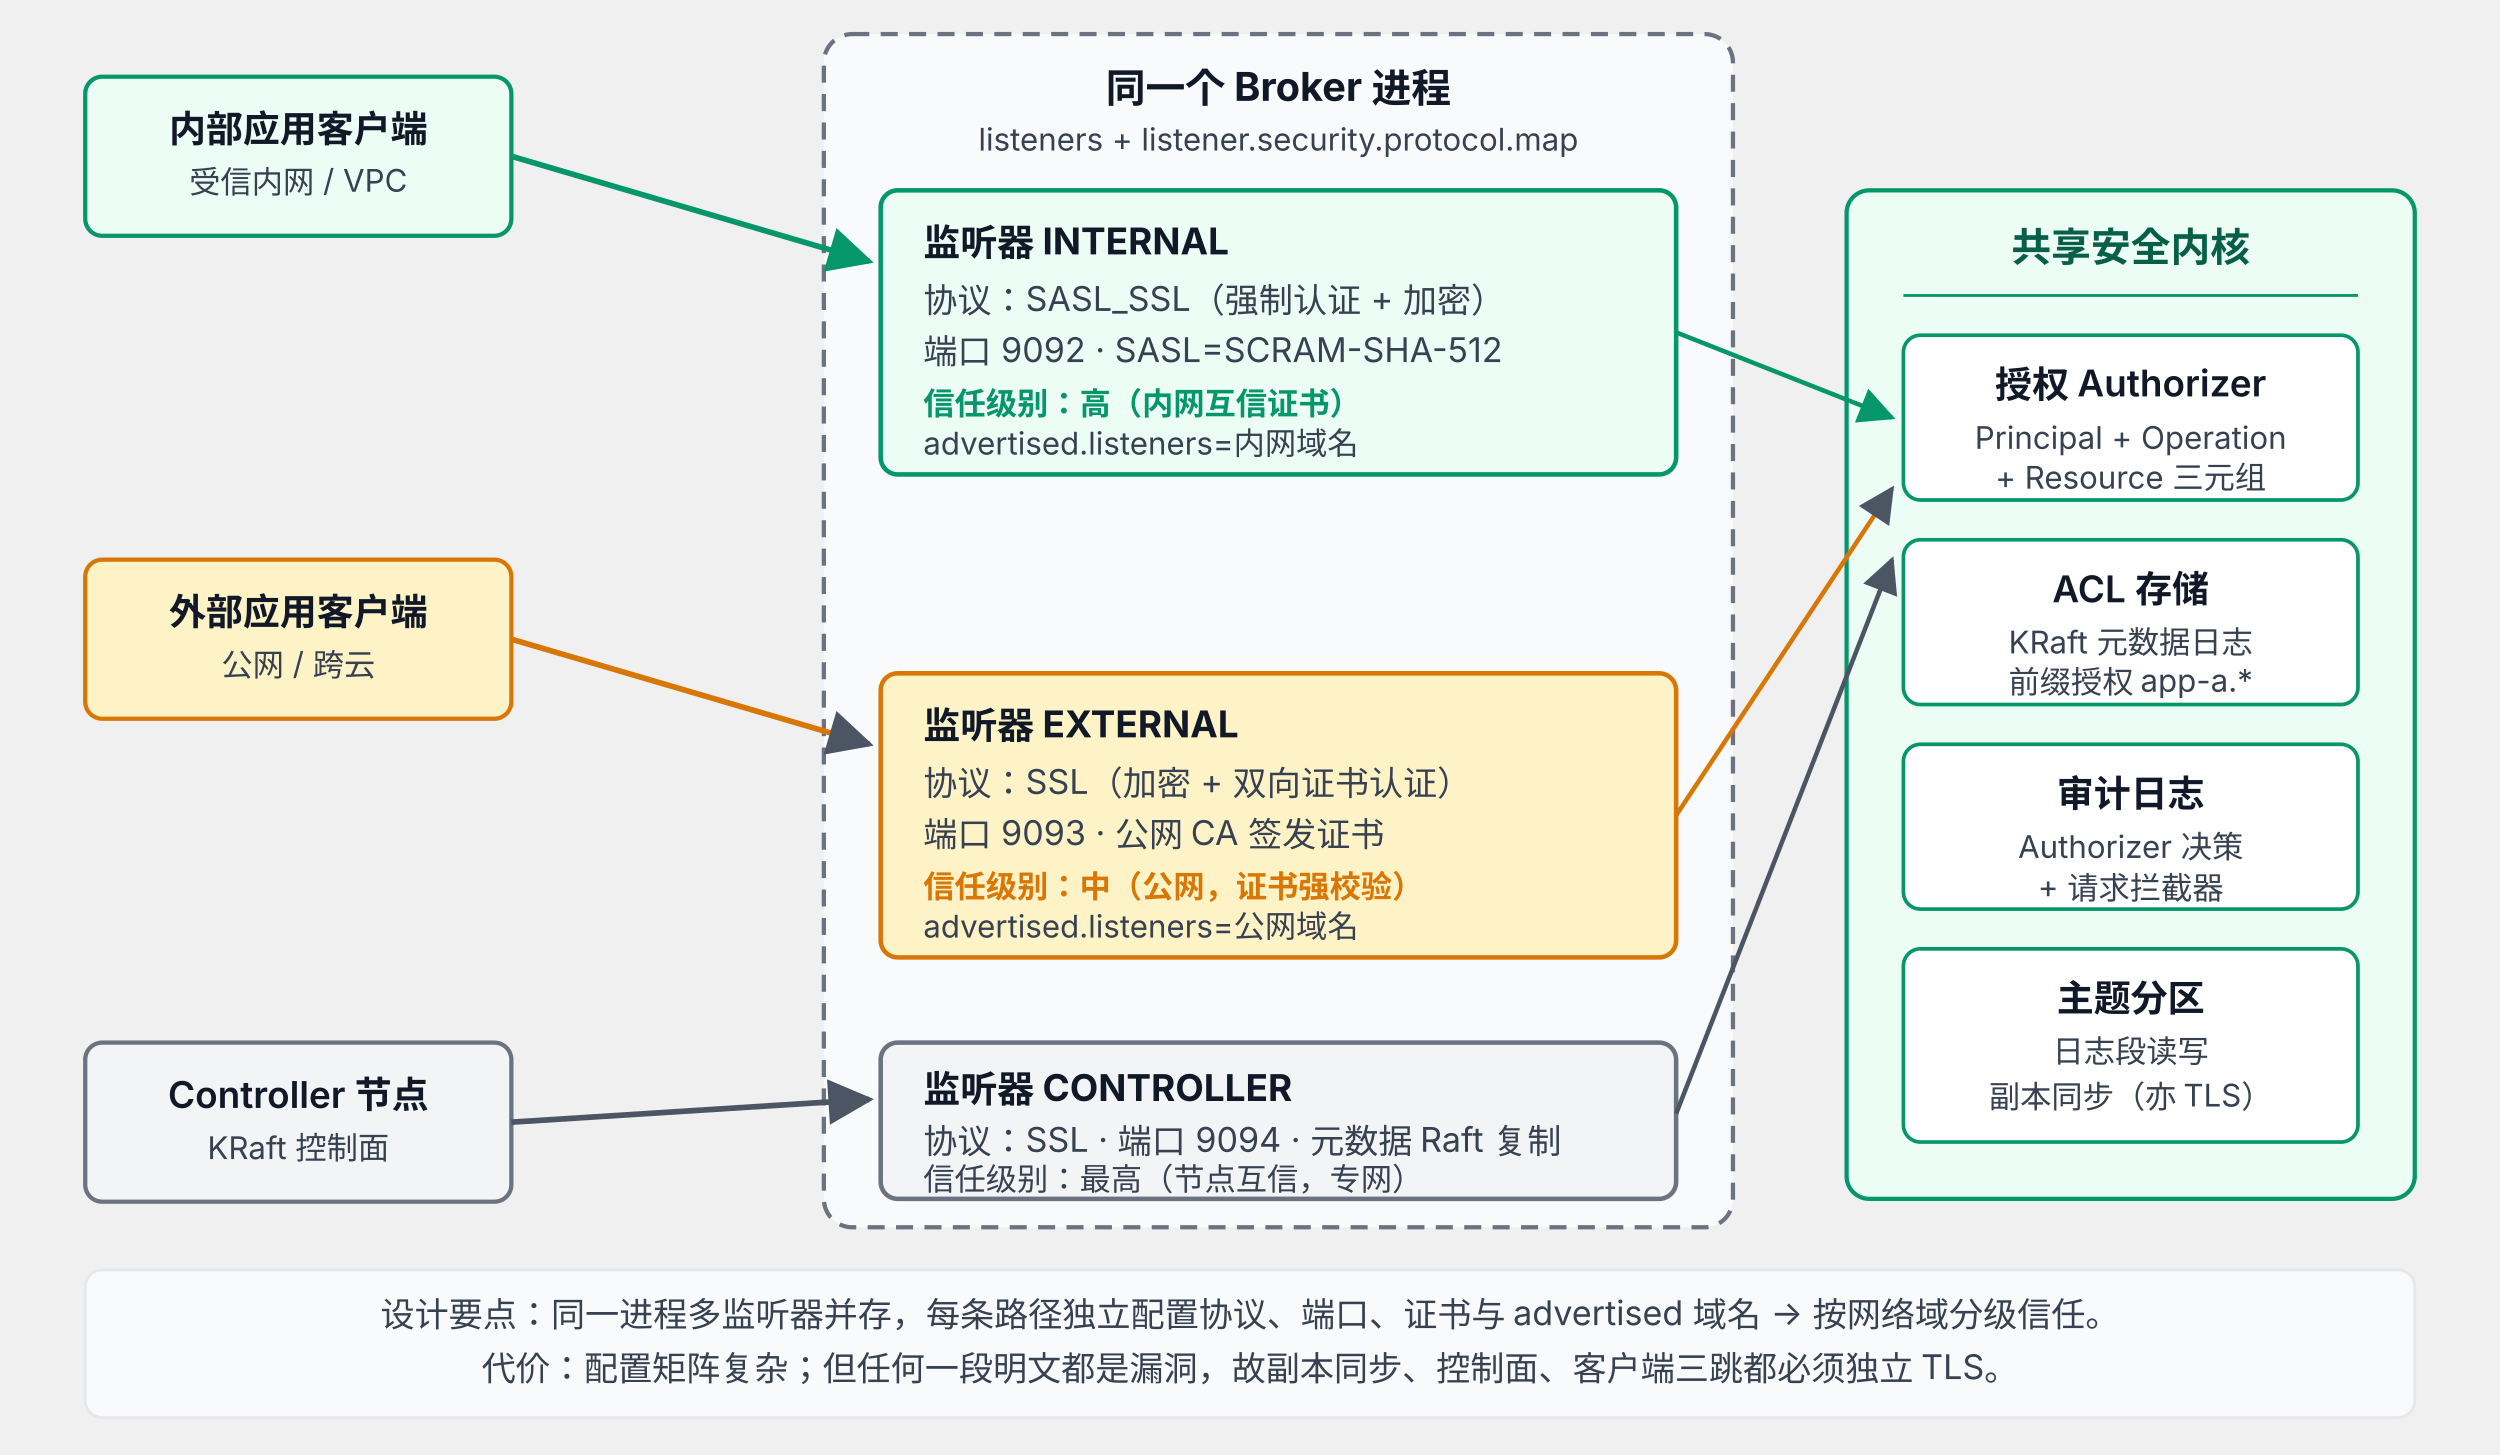
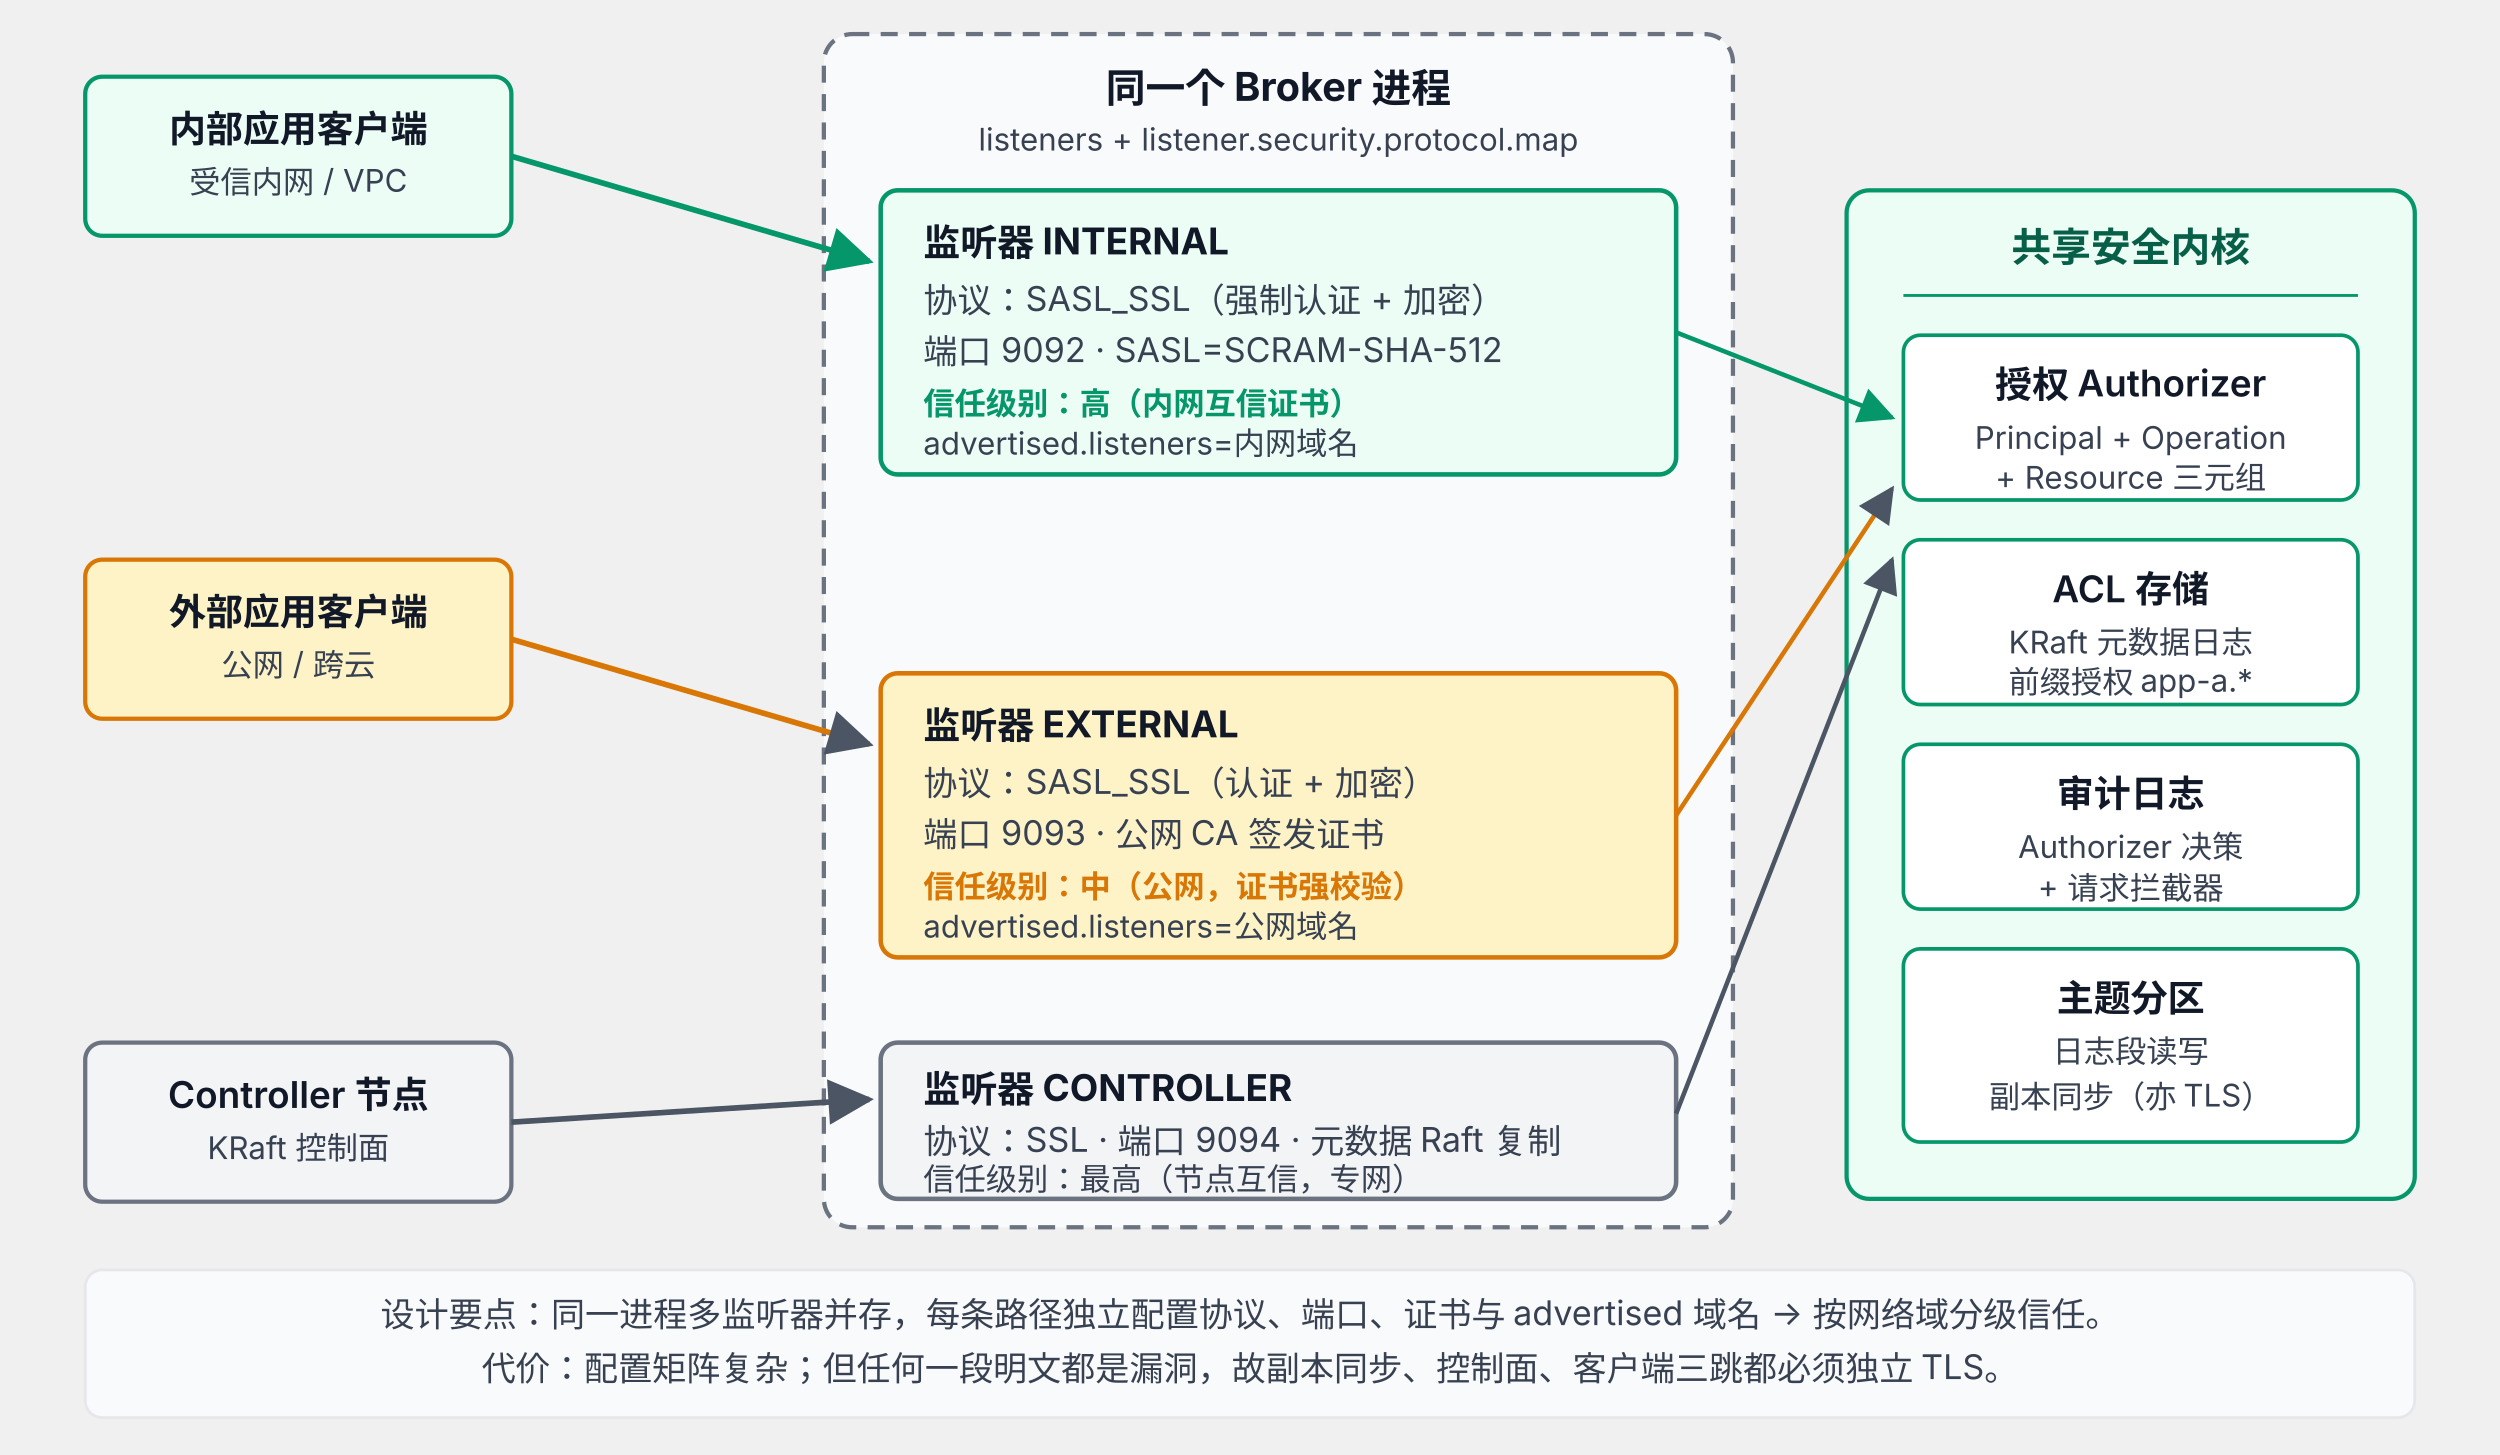
<svg xmlns="http://www.w3.org/2000/svg" viewBox="0 68 880 512" font-family="system-ui, -apple-system, 'PingFang SC', 'Microsoft YaHei', sans-serif">
  <defs>
    <marker id="arrow" viewBox="0 0 10 10" refX="9" refY="5" markerWidth="8" markerHeight="8" orient="auto-start-reverse">
      <path d="M0,0 L10,5 L0,10 z" fill="#4B5563" />
    </marker>
    <marker id="arrow-red" viewBox="0 0 10 10" refX="9" refY="5" markerWidth="8" markerHeight="8" orient="auto-start-reverse">
      <path d="M0,0 L10,5 L0,10 z" fill="#EF4444" />
    </marker>
    <marker id="arrow-green" viewBox="0 0 10 10" refX="9" refY="5" markerWidth="8" markerHeight="8" orient="auto-start-reverse">
      <path d="M0,0 L10,5 L0,10 z" fill="#059669" />
    </marker>
  </defs>
  <rect x="30" y="95" width="150" height="56" rx="6" fill="#ECFDF5" stroke="#059669" stroke-width="1.5" />
  <text x="105" y="118" text-anchor="middle" font-size="13" font-weight="600" fill="#111827">内部应用客户端</text>
  <text x="105" y="136" text-anchor="middle" font-size="11" fill="#374151">受信内网 / VPC</text>
  <rect x="30" y="265" width="150" height="56" rx="6" fill="#FEF3C7" stroke="#D97706" stroke-width="1.5" />
  <text x="105" y="288" text-anchor="middle" font-size="13" font-weight="600" fill="#111827">外部应用客户端</text>
  <text x="105" y="306" text-anchor="middle" font-size="11" fill="#374151">公网 / 跨云</text>
  <rect x="30" y="435" width="150" height="56" rx="6" fill="#F3F4F6" stroke="#6B7280" stroke-width="1.5" />
  <text x="105" y="458" text-anchor="middle" font-size="13" font-weight="600" fill="#111827">Controller 节点</text>
  <text x="105" y="476" text-anchor="middle" font-size="11" fill="#374151">KRaft 控制面</text>
  <rect x="290" y="80" width="320" height="420" rx="10" fill="#F9FAFB" stroke="#6B7280" stroke-width="1.5" stroke-dasharray="6 4" />
  <text x="450" y="104" text-anchor="middle" font-size="14" font-weight="700" fill="#111827">同一个 Broker 进程</text>
  <text x="450" y="121" text-anchor="middle" font-size="11" fill="#374151">listeners + listener.security.protocol.map</text>
  <rect x="310" y="135" width="280" height="100" rx="6" fill="#ECFDF5" stroke="#059669" stroke-width="1.6" />
  <text x="325" y="158" font-size="13" font-weight="700" fill="#111827">监听器 INTERNAL</text>
  <text x="325" y="178" font-size="12" fill="#374151">协议：SASL_SSL（强制认证 + 加密）</text>
  <text x="325" y="196" font-size="12" fill="#374151">端口 9092 · SASL=SCRAM-SHA-512</text>
  <text x="325" y="214" font-size="11" fill="#059669" font-weight="600">信任级别：高（内网互信证书）</text>
  <text x="325" y="228" font-size="11" fill="#374151">advertised.listeners=内网域名</text>
  <rect x="310" y="305" width="280" height="100" rx="6" fill="#FEF3C7" stroke="#D97706" stroke-width="1.6" />
  <text x="325" y="328" font-size="13" font-weight="700" fill="#111827">监听器 EXTERNAL</text>
-   <text x="325" y="348" font-size="12" fill="#374151">协议：SSL（加密 + 双向证书认证）</text>
+   <text x="325" y="348" font-size="12" fill="#374151">协议：SASL_SSL（认证 + 加密）</text>
  <text x="325" y="366" font-size="12" fill="#374151">端口 9093 · 公网 CA 签发证书</text>
  <text x="325" y="384" font-size="11" fill="#D97706" font-weight="600">信任级别：中（公网，证书强校验）</text>
  <text x="325" y="398" font-size="11" fill="#374151">advertised.listeners=公网域名</text>
  <rect x="310" y="435" width="280" height="55" rx="6" fill="#F3F4F6" stroke="#6B7280" stroke-width="1.6" />
  <text x="325" y="456" font-size="13" font-weight="700" fill="#111827">监听器 CONTROLLER</text>
  <text x="325" y="474" font-size="12" fill="#374151">协议：SSL · 端口 9094 · 元数据 Raft 复制</text>
  <text x="325" y="487" font-size="11" fill="#374151">信任级别：最高（节点互信，专网）</text>
  <line x1="180" y1="123" x2="306" y2="160" stroke="#059669" stroke-width="2" marker-end="url(#arrow-green)" />
  <line x1="180" y1="293" x2="306" y2="330" stroke="#D97706" stroke-width="2" marker-end="url(#arrow)" />
  <line x1="180" y1="463" x2="306" y2="455" stroke="#4B5563" stroke-width="2" marker-end="url(#arrow)" />
  <rect x="650" y="135" width="200" height="355" rx="8" fill="#ECFDF5" stroke="#059669" stroke-width="1.5" />
  <text x="750" y="160" text-anchor="middle" font-size="14" font-weight="700" fill="#065F46">共享安全内核</text>
  <line x1="670" y1="172" x2="830" y2="172" stroke="#059669" stroke-width="1" />
  <rect x="670" y="186" width="160" height="58" rx="6" fill="#FFFFFF" stroke="#059669" stroke-width="1.3" />
  <text x="750" y="208" text-anchor="middle" font-size="13" font-weight="600" fill="#111827">授权 Authorizer</text>
  <text x="750" y="226" text-anchor="middle" font-size="11" fill="#374151">Principal + Operation</text>
  <text x="750" y="240" text-anchor="middle" font-size="11" fill="#374151">+ Resource 三元组</text>
  <rect x="670" y="258" width="160" height="58" rx="6" fill="#FFFFFF" stroke="#059669" stroke-width="1.3" />
  <text x="750" y="280" text-anchor="middle" font-size="13" font-weight="600" fill="#111827">ACL 存储</text>
  <text x="750" y="298" text-anchor="middle" font-size="11" fill="#374151">KRaft 元数据日志</text>
  <text x="750" y="312" text-anchor="middle" font-size="11" fill="#374151">前缀授权 app-a.*</text>
  <rect x="670" y="330" width="160" height="58" rx="6" fill="#FFFFFF" stroke="#059669" stroke-width="1.3" />
  <text x="750" y="352" text-anchor="middle" font-size="13" font-weight="600" fill="#111827">审计日志</text>
  <text x="750" y="370" text-anchor="middle" font-size="11" fill="#374151">Authorizer 决策</text>
  <text x="750" y="384" text-anchor="middle" font-size="11" fill="#374151">+ 请求拦截器</text>
  <rect x="670" y="402" width="160" height="68" rx="6" fill="#FFFFFF" stroke="#059669" stroke-width="1.3" />
  <text x="750" y="424" text-anchor="middle" font-size="13" font-weight="600" fill="#111827">主题分区</text>
  <text x="750" y="442" text-anchor="middle" font-size="11" fill="#374151">日志段读写</text>
  <text x="750" y="458" text-anchor="middle" font-size="11" fill="#374151">副本同步（亦 TLS）</text>
  <line x1="590" y1="185" x2="666" y2="215" stroke="#059669" stroke-width="1.6" marker-end="url(#arrow-green)" />
  <line x1="590" y1="355" x2="666" y2="240" stroke="#D97706" stroke-width="1.6" marker-end="url(#arrow)" />
  <line x1="590" y1="460" x2="666" y2="265" stroke="#4B5563" stroke-width="1.6" marker-end="url(#arrow)" />
  <rect x="30" y="515" width="820" height="52" rx="6" fill="#F9FAFB" stroke="#E5E7EB" stroke-width="1" />
  <text x="440" y="535" text-anchor="middle" font-size="12" fill="#374151">设计要点：同一进程多监听器并存，每条路径独立配置协议、端口、证书与 advertised 域名 → 按网络域分级信任。</text>
  <text x="440" y="554" text-anchor="middle" font-size="12" fill="#374151">代价：配置矩阵复杂；但任何一段明文都是漏洞，故副本同步、控制面、客户端三跳都必须独立 TLS。</text>
</svg>
